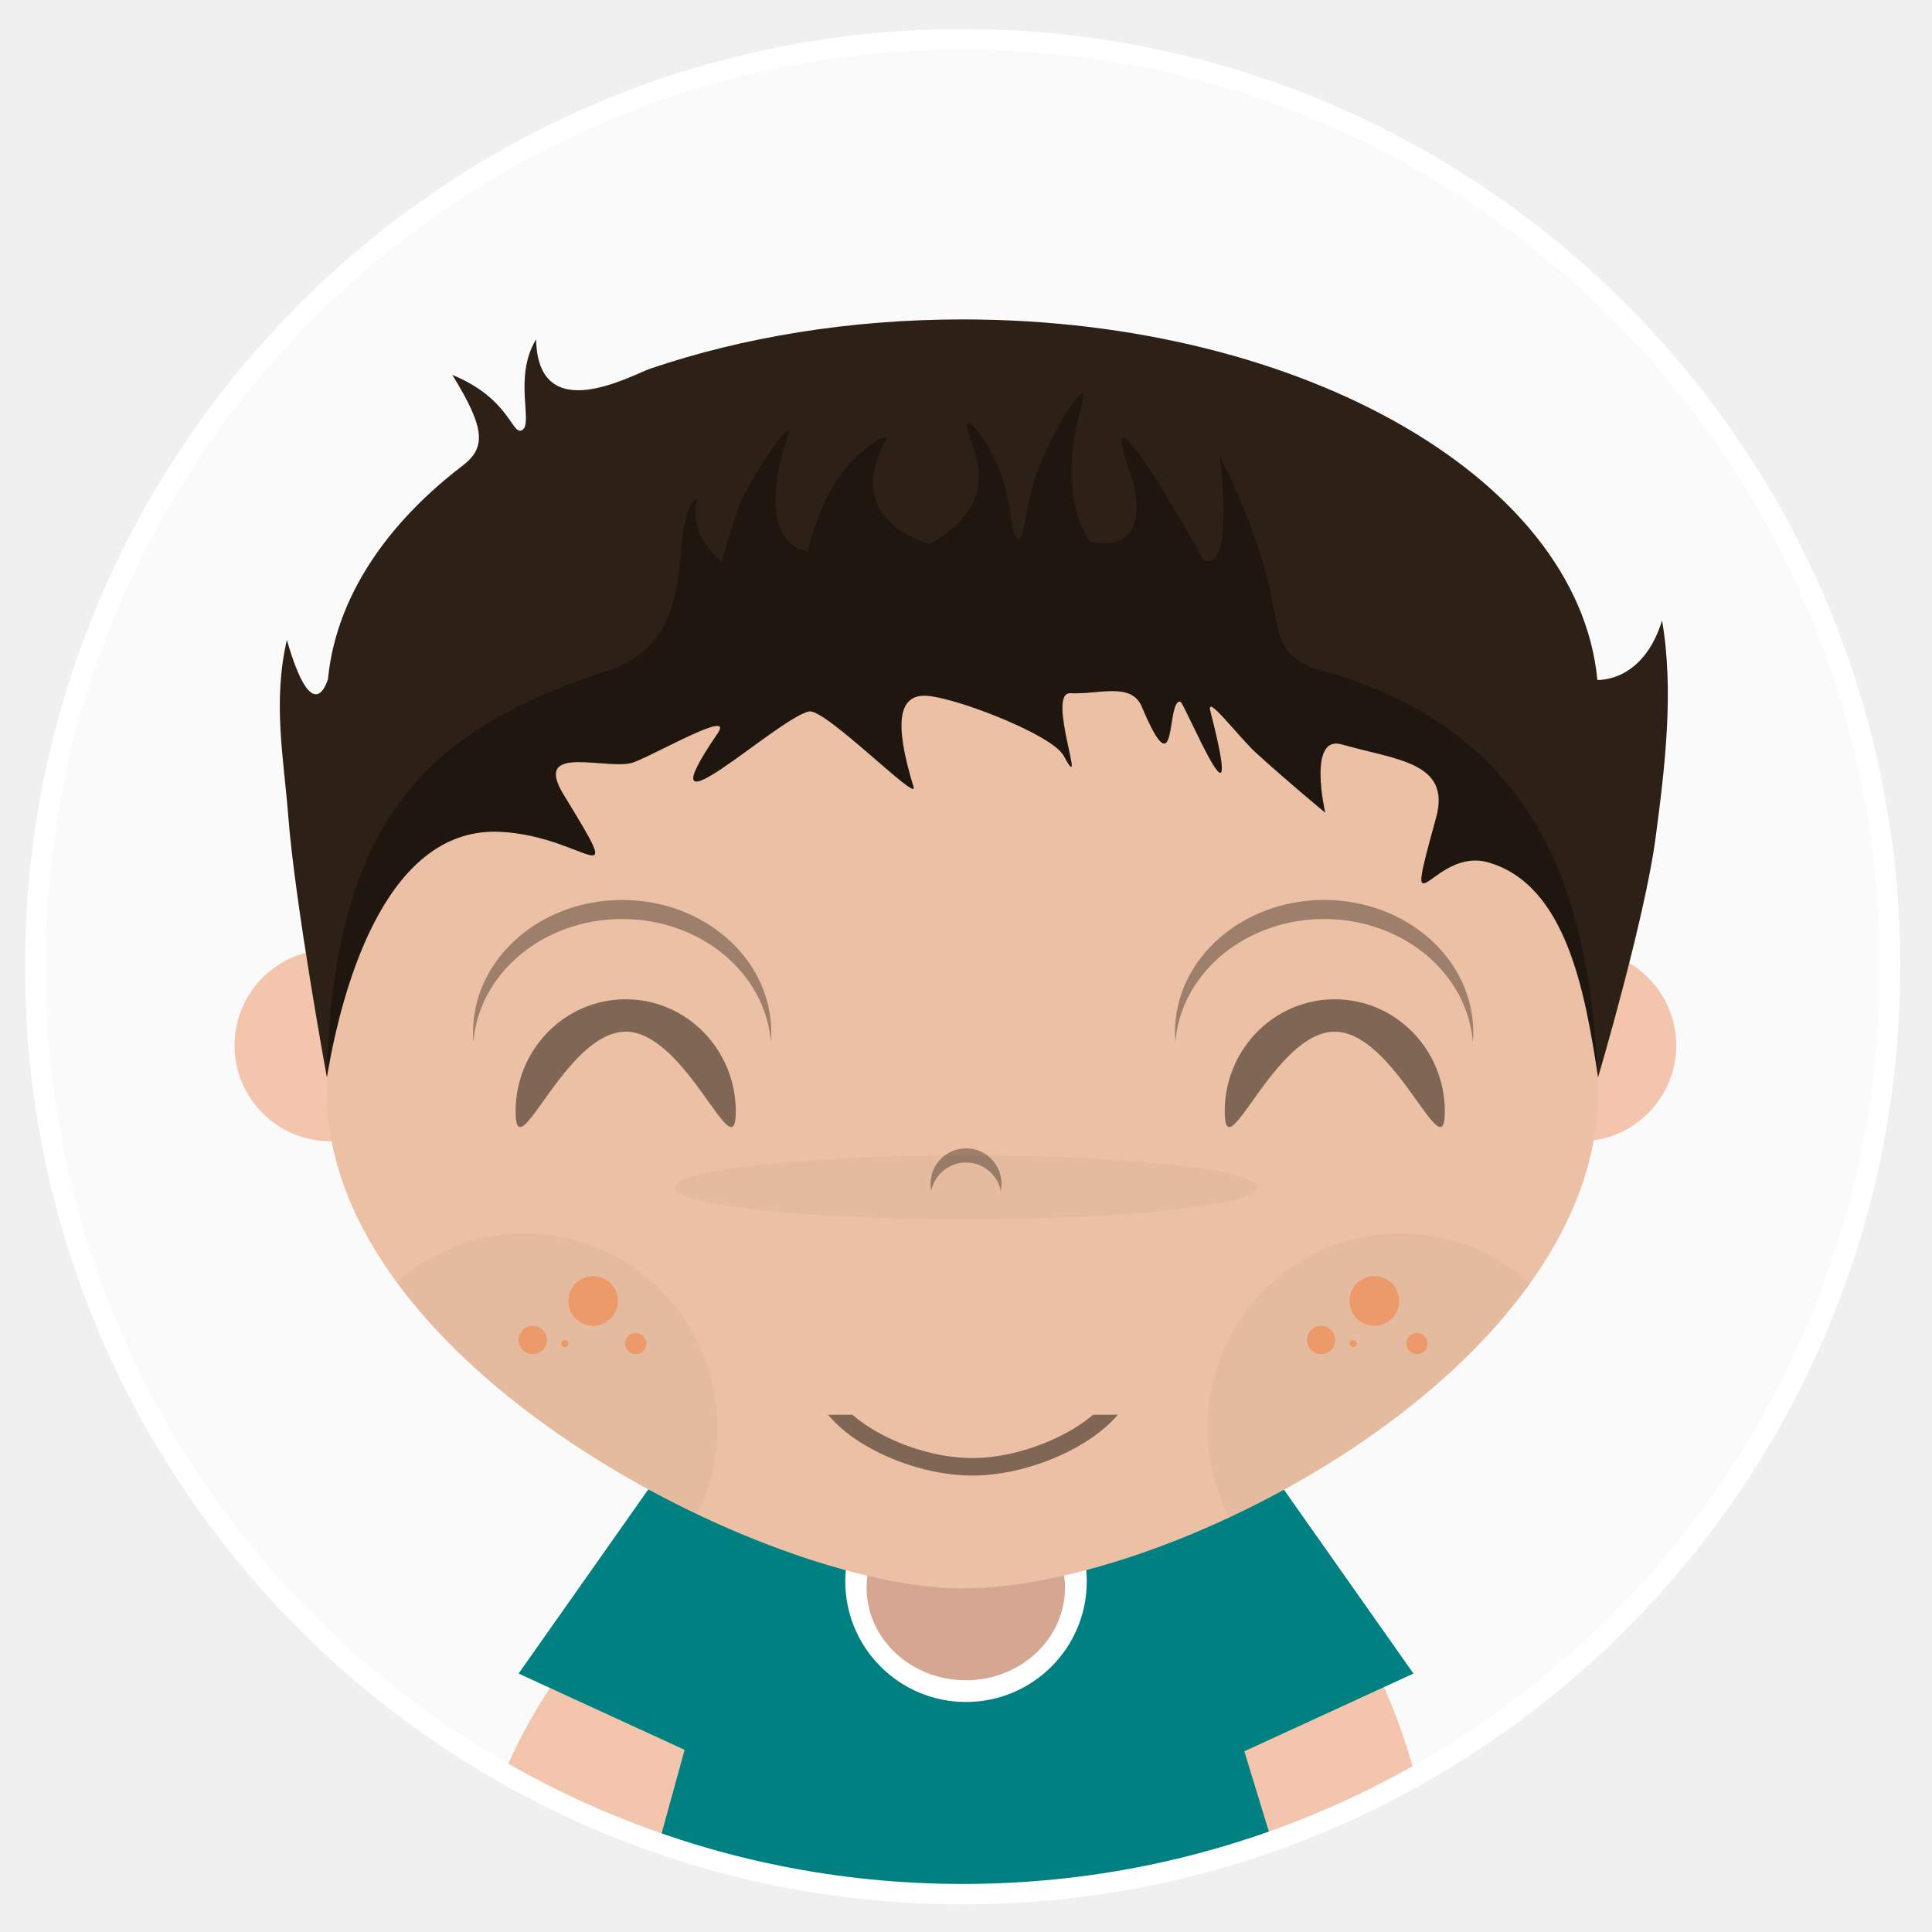
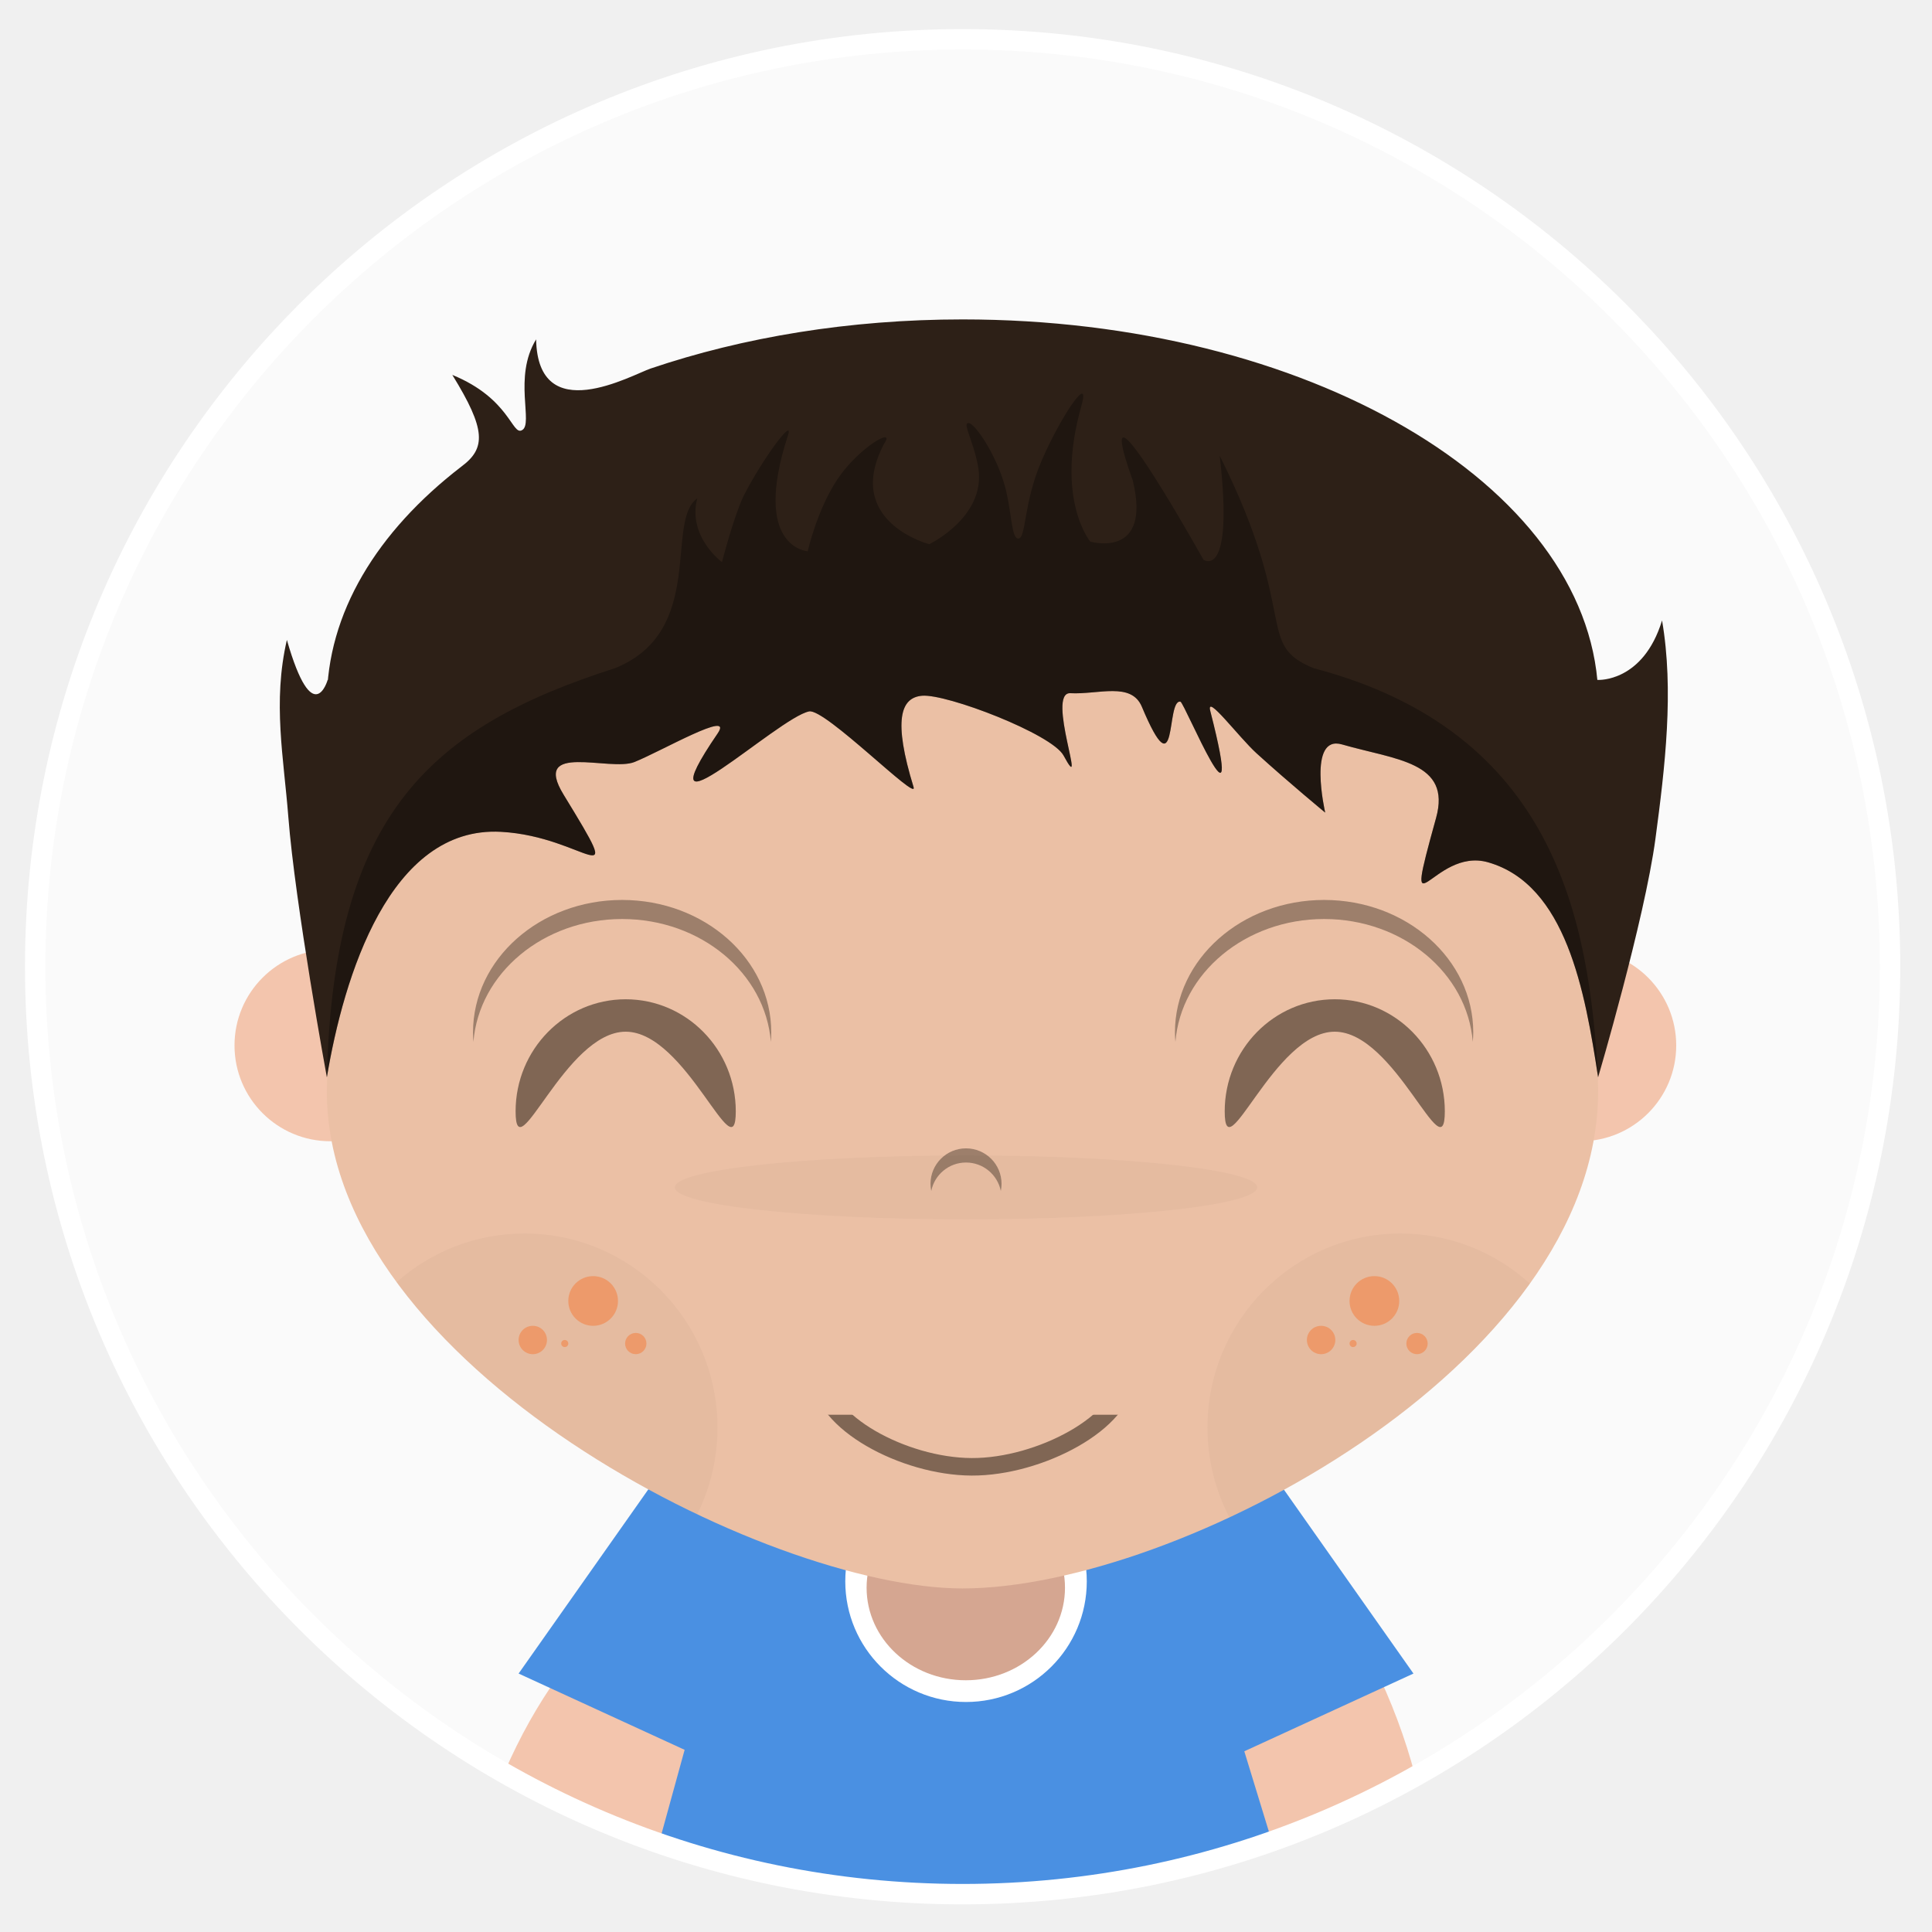
<svg xmlns="http://www.w3.org/2000/svg" version="1.1" x="0px" y="0px" preserveAspectRatio="xMidYMid meet" width="284px" height="284px" viewBox="0 0 284 284" enable-background="new 0 0 284 284" xml:space="preserve" id="svg2">
  <defs id="defs67" />
  <g id="g4526">
    <g id="g4592">
      <g id="g4660" transform="translate(-2,-4)">
        <circle r="136.331" cy="146.106" cx="143.504" id="path4524" style="opacity:1;fill:#fafafa;fill-opacity:1;stroke:none;stroke-opacity:0.863" />
        <g transform="matrix(0.976628,0,0,0.976628,5.220339,7.424762)" id="g4460">
          <circle style="fill:#f3f2f1;stroke:none" id="oval2" cx="141" cy="141" r="0" />
          <g id="group" clip-path="url(#oval)">
            <clipPath id="oval">
              <circle cx="141" cy="141" r="141" id="circle7" />
            </clipPath>
            <g id="page1">
              <g id="layer_1">
                <g id="layer_1_1_">
                  <path style="fill:#f3c5ad;stroke:none" id="bezier2" d="m 106.18,234.3 c 11.06,4.14 13.23,25.63 4.84,48.01 -8.38,22.38 -24.15,37.17 -35.2,33.03 -11.06,-4.14 -13.23,-25.64 -4.84,-48.01 8.38,-22.38 24.15,-37.17 35.2,-33.03 z m 0,0" />
                  <path style="fill:#000000;stroke:none" id="bezier" d="m 85.45,313.56 0,17.1 113.31,0 0,-17.1 -113.31,0 z m 0,0" />
                  <path style="fill:#1a1718;fill-opacity:0.3;stroke:none" id="bezier3" d="m 69.5,287.42 c -1.68,-1.11 -1.74,-5.52 -0.23,-10.18 -0.17,0.38 -0.33,0.77 -0.48,1.17 -1.94,5.08 -2.03,10.18 -0.2,11.39 1.84,1.21 4.88,-1.93 6.82,-7.01 0.15,-0.41 0.29,-0.81 0.42,-1.21 -1.93,4.38 -4.65,6.95 -6.33,5.84 l 0,0 z m 0,0" />
                  <path style="fill:#f3c5ad;stroke:none" id="bezier4" d="m 171.82,222.3 c -11.06,4.14 -13.23,25.63 -4.84,48.01 8.38,22.38 24.15,37.17 35.2,33.03 11.06,-4.14 13.23,-25.64 4.84,-48.01 -8.38,-22.38 -24.15,-37.17 -35.2,-33.03 z m 0,0" />
                  <path style="fill:#1a1718;fill-opacity:0.3;stroke:none" id="bezier5" d="m 195.56,296.25 c -3.27,0 -5.95,-5.02 -6.36,-11.53 -0.04,0.56 -0.06,1.13 -0.06,1.71 0,7.32 2.87,13.25 6.41,13.25 3.54,0 6.42,-5.93 6.42,-13.25 0,-0.58 -0.03,-1.15 -0.07,-1.71 -0.4,6.5 -3.09,11.53 -6.34,11.53 l 0,0 z m 0,0" />
-                   <path id="bezier6" d="m 209.45,248.39 -19.56,-27.77 -15.76,7.24 -1.4,-4.57 -62.91,0 -1.08,3.96 -14.42,-6.63 -19.56,27.77 24.99,11.48 -15.37,55.83 116.63,0 -17.02,-55.61 25.46,-11.7 z m 0,0" style="fill:#008080;fill-opacity:1;stroke:none" />
+                   <path id="bezier6" d="m 209.45,248.39 -19.56,-27.77 -15.76,7.24 -1.4,-4.57 -62.91,0 -1.08,3.96 -14.42,-6.63 -19.56,27.77 24.99,11.48 -15.37,55.83 116.63,0 -17.02,-55.61 25.46,-11.7 z m 0,0" style="fill:#4A90E2;fill-opacity:1;stroke:none" />
                  <path style="fill:#ffffff;stroke:none" id="bezier7" d="m 142.1,252.67 c 10.04,0 18.18,-8.13 18.18,-18.16 0,-10.03 -8.14,-18.16 -18.18,-18.16 -10.03,0 -18.17,8.13 -18.17,18.16 0,10.03 8.14,18.16 18.17,18.16 z m 0,0" />
                  <path style="fill:#d5a691;stroke:none" id="bezier8" d="m 142.07,249.4 c 8.25,0 14.93,-6.24 14.93,-13.93 0,-7.69 -6.68,-13.92 -14.93,-13.92 -8.25,0 -14.93,6.23 -14.93,13.92 0,7.69 6.68,13.93 14.93,13.93 z m 0,0" />
                  <path style="fill:#f3c5ad;stroke:none" id="bezier9" d="m 46.43,168.27 c 7.97,0 14.43,-6.46 14.43,-14.42 0,-7.97 -6.46,-14.43 -14.43,-14.43 -7.97,0 -14.43,6.46 -14.43,14.43 0,7.96 6.46,14.42 14.43,14.42 z m 0,0" />
                  <path style="fill:#f3c5ad;stroke:none" id="bezier10" d="m 234.57,168.27 c 7.97,0 14.43,-6.46 14.43,-14.42 0,-7.97 -6.46,-14.43 -14.43,-14.43 -7.97,0 -14.43,6.46 -14.43,14.43 0,7.96 6.46,14.42 14.43,14.42 z m 0,0" />
                  <path id="bezier11" d="m 141.57,235.58 c 32.269,-0.002 95.67,-33.49 95.67,-74.79 0,-41.3 -42.83,-74.78 -95.67,-74.78 -52.84,0 -95.67,33.48 -95.67,74.78 0,41.3 66.222,74.792 95.67,74.79 z" style="fill:#ebc0a5;fill-opacity:1;stroke:none" />
                  <path style="fill:#0a0a0a;fill-opacity:0.031;stroke:none" d="m 207.5,182.16 c -16.05,0 -29.051,13.081 -29.051,29.221 0,4.875 1.205,9.46 3.305,13.5 17.443,-8.157 34.691,-20.472 45.215,-35.18 -5.152,-4.683 -11.974,-7.541 -19.469,-7.541 z" id="bezier29" />
                  <path style="fill:#0a0a0a;fill-opacity:0.031;stroke:none" d="m 75.641,182.16 c -7.38,0 -14.111,2.769 -19.234,7.324 10.664,14.524 28.014,26.725 45.236,34.922 1.947,-3.922 3.047,-8.343 3.047,-13.025 0,-16.14 -13.009,-29.221 -29.049,-29.221 z" id="bezier28" />
                  <path id="bezier12" d="m 107.449,163.77 c 0,9.33 -7.42,-11.99 -16.57,-11.99 -9.15,0 -16.57,21.32 -16.57,11.99 0,-9.31 7.42,-16.87 16.57,-16.87 9.15,0 16.57,7.56 16.57,16.87 l 0,0 z m 0,0" style="opacity:0.65;fill:#2d2017;fill-opacity:0.863;stroke:none" />
                  <path id="bezier13" d="m 214.171,163.77 c 0,9.33 -7.42,-11.99 -16.57,-11.99 -9.15,0 -16.56,21.32 -16.56,11.99 0,-9.31 7.41,-16.87 16.56,-16.87 9.15,0 16.57,7.56 16.57,16.87 l 0,0 z m 0,0" style="opacity:0.65;fill:#2d2017;fill-opacity:0.863;stroke:none" />
                  <path id="bezier14" d="m 196.001,134.82 c 11.85,0 21.55,8.15 22.38,18.49 0.04,-0.47 0.07,-0.95 0.07,-1.43 0,-11.01 -10.05,-19.93 -22.45,-19.93 -12.39,0 -22.45,8.92 -22.45,19.93 0,0.48 0.03,0.96 0.07,1.43 0.83,-10.33 10.53,-18.49 22.38,-18.49 l 0,0 z m 0,0" style="opacity:0.65;fill:#2d2017;fill-opacity:0.627;stroke:none" />
                  <path id="bezier15" d="m 90.339,134.82 c 11.86,0 21.56,8.15 22.39,18.49 0.03,-0.47 0.06,-0.95 0.06,-1.43 0,-11.01 -10.05,-19.93 -22.45,-19.93 -12.39,0 -22.44,8.92 -22.44,19.93 0,0.48 0.02,0.96 0.06,1.43 0.83,-10.33 10.53,-18.49 22.38,-18.49 l 0,0 z m 0,0" style="opacity:0.65;fill:#2d2017;fill-opacity:0.627;stroke:none" />
                  <path id="bezier16" d="m 46.04,105.24 c -0.09,-1.03 -0.14,-2.07 -0.14,-3.11 0,-13.34 7.55,-25.62 20.21,-35.38 3.764,-2.775 3.764,-5.576 -1.328,-13.829 8.696,3.565 8.976,9.195 10.496,8.315 1.764,-0.929 -1.373,-7.961 2.117,-13.663 C 77.666,60.955 91.77,52.94 94.64,51.96 c 13.88,-4.7 29.89,-7.39 46.95,-7.39 51.86,0 94.07,24.81 95.65,55.77 l -191.2,0 z" style="fill:#2d2017;fill-opacity:1;stroke:none" />
                  <path id="bezier17" d="m 237.24,98.83 -191.22,0 c 0,0 -2.197,7.716 -6.137,-6.017 -2.17,9.349 -0.472,17.761 0.214,26.602 C 41.12,132.596 45.9,158.65 45.9,158.65 c 2.528,-15.135 9.455,-37.864 26.204,-36.954 12.891,0.701 19.186,10.378 9.42,-5.608 -4.877,-7.983 6.969,-3.414 10.668,-4.896 4.034,-1.616 15.058,-8.007 12.529,-4.306 -12.063,17.648 9.091,-2.412 13.771,-3.316 2.415,-0.466 16.446,13.765 15.72,11.401 -3.102,-10.096 -1.969,-13.479 1.276,-13.758 3.693,-0.317 19.538,5.753 21.296,8.997 3.767,6.952 -2.69,-9.577 1.025,-9.379 4.216,0.225 9.169,-1.757 10.764,2.045 5.491,13.086 3.568,-1.203 5.808,-0.768 0.597,0.116 10.032,23.052 4.492,1.412 -0.71,-2.774 4.282,3.924 6.954,6.351 4.931,4.48 10.339,8.931 10.339,8.931 0,0 -2.726,-11.78 2.531,-10.26 8.063,2.331 16.506,2.599 14.158,11.062 -5.259,18.956 -0.539,4.285 7.826,6.68 11.72,3.355 14.59,19.359 16.56,32.366 0,0 6.995,-23.697 8.629,-35.893 1.455,-10.867 2.811,-22.348 0.998,-32.876 C 244.009,99.21 237.24,98.83 237.24,98.83 Z" style="fill:#2d2017;fill-opacity:1;stroke:none" />
                  <path style="fill:#2c2723;stroke:none" id="bezier18" d="m 141.03,317.84 0,13.89 1.07,0 0,-13.89 -1.07,0 z m 0,0" />
                  <path id="bezier19" d="m 142.1,171.47 c 2.59,0 4.75,1.84 5.24,4.28 0.07,-0.35 0.11,-0.7 0.11,-1.07 0,-2.95 -2.39,-5.34 -5.35,-5.34 -2.95,0 -5.34,2.39 -5.34,5.34 0,0.37 0.04,0.72 0.11,1.07 0.49,-2.44 2.65,-4.28 5.23,-4.28 l 0,0 z m 0,0" style="opacity:0.65;fill:#2d2017;fill-opacity:0.627;stroke:none" />
                  <g id="g4731">
                    <path d="m 203.57,196.05 c 2.07,0 3.74,-1.68 3.74,-3.74 0,-2.07 -1.67,-3.74 -3.74,-3.74 -2.07,0 -3.74,1.67 -3.74,3.74 0,2.06 1.67,3.74 3.74,3.74 z m 0,0" id="bezier20" style="fill:#f6742c;fill-opacity:0.455;stroke:none" />
                    <path d="m 209.98,200.32 c 0.89,0 1.61,-0.72 1.61,-1.6 0,-0.89 -0.72,-1.6 -1.61,-1.6 -0.88,0 -1.6,0.71 -1.6,1.6 0,0.88 0.72,1.6 1.6,1.6 z m 0,0" id="bezier21" style="fill:#f6742c;fill-opacity:0.455;stroke:none" />
                    <path d="m 195.55,200.32 c 1.18,0 2.14,-0.96 2.14,-2.14 0,-1.18 -0.96,-2.13 -2.14,-2.13 -1.18,0 -2.14,0.95 -2.14,2.13 0,1.18 0.96,2.14 2.14,2.14 z m 0,0" id="bezier22" style="fill:#f6742c;fill-opacity:0.455;stroke:none" />
                    <path d="m 200.36,199.25 c 0.3,0 0.54,-0.24 0.54,-0.53 0,-0.3 -0.24,-0.54 -0.54,-0.54 -0.29,0 -0.53,0.24 -0.53,0.54 0,0.29 0.24,0.53 0.53,0.53 z m 0,0" id="bezier23" style="fill:#f6742c;fill-opacity:0.455;stroke:none" />
                  </g>
                  <g id="g4737">
                    <path d="m 85.98,196.05 c 2.07,0 3.74,-1.68 3.74,-3.74 0,-2.07 -1.67,-3.74 -3.74,-3.74 -2.06,0 -3.74,1.67 -3.74,3.74 0,2.06 1.68,3.74 3.74,3.74 z m 0,0" id="bezier24" style="fill:#f6742c;fill-opacity:0.455;stroke:none" />
                    <path d="m 92.4,200.32 c 0.88,0 1.6,-0.72 1.6,-1.6 0,-0.89 -0.72,-1.6 -1.6,-1.6 -0.89,0 -1.61,0.71 -1.61,1.6 0,0.88 0.72,1.6 1.61,1.6 z m 0,0" id="bezier25" style="fill:#f6742c;fill-opacity:0.455;stroke:none" />
                    <path d="m 76.9,200.32 c 1.18,0 2.13,-0.96 2.13,-2.14 0,-1.18 -0.95,-2.13 -2.13,-2.13 -1.18,0 -2.14,0.95 -2.14,2.13 0,1.18 0.96,2.14 2.14,2.14 z m 0,0" id="bezier26" style="fill:#f6742c;fill-opacity:0.455;stroke:none" />
                    <path d="m 81.71,199.25 c 0.29,0 0.53,-0.24 0.53,-0.53 0,-0.3 -0.24,-0.54 -0.53,-0.54 -0.3,0 -0.54,0.24 -0.54,0.54 0,0.29 0.24,0.53 0.54,0.53 z m 0,0" id="bezier27" style="fill:#f6742c;fill-opacity:0.455;stroke:none" />
                  </g>
                  <path style="fill:#2c2723;stroke:none" id="bezier30" d="m 74.22,336 c 2.66,0 4.81,-1.67 4.81,-3.74 0,-2.06 -2.15,-3.74 -4.81,-3.74 -2.65,0 -4.81,1.68 -4.81,3.74 0,2.07 2.16,3.74 4.81,3.74 z m 0,0" />
                  <path style="fill:#2c2723;stroke:none" id="bezier31" d="m 81.71,336 c 2.65,0 4.81,-1.67 4.81,-3.74 0,-2.06 -2.16,-3.74 -4.81,-3.74 -2.66,0 -4.81,1.68 -4.81,3.74 0,2.07 2.15,3.74 4.81,3.74 z m 0,0" />
                  <path style="fill:#2c2723;stroke:none" id="bezier32" d="m 89.19,336 c 2.66,0 4.81,-1.67 4.81,-3.74 0,-2.06 -2.15,-3.74 -4.81,-3.74 -2.66,0 -4.81,1.68 -4.81,3.74 0,2.07 2.15,3.74 4.81,3.74 z m 0,0" />
                  <path style="fill:#2c2723;stroke:none" id="bezier33" d="m 97.74,336 c 2.66,0 4.81,-1.67 4.81,-3.74 0,-2.06 -2.15,-3.74 -4.81,-3.74 -2.66,0 -4.81,1.68 -4.81,3.74 0,2.07 2.15,3.74 4.81,3.74 z m 0,0" />
                  <path style="fill:#2c2723;stroke:none" id="bezier34" d="m 105.22,336 c 2.66,0 4.81,-1.67 4.81,-3.74 0,-2.06 -2.15,-3.74 -4.81,-3.74 -2.65,0 -4.81,1.68 -4.81,3.74 0,2.07 2.16,3.74 4.81,3.74 z m 0,0" />
                  <path style="fill:#2c2723;stroke:none" id="bezier35" d="m 112.71,336 c 2.65,0 4.81,-1.67 4.81,-3.74 0,-2.06 -2.16,-3.74 -4.81,-3.74 -2.66,0 -4.81,1.68 -4.81,3.74 0,2.07 2.15,3.74 4.81,3.74 z m 0,0" />
                  <path style="fill:#2c2723;stroke:none" id="bezier36" d="m 121.26,336 c 2.66,0 4.81,-1.67 4.81,-3.74 0,-2.06 -2.15,-3.74 -4.81,-3.74 -2.66,0 -4.81,1.68 -4.81,3.74 0,2.07 2.15,3.74 4.81,3.74 z m 0,0" />
                  <path style="fill:#2c2723;stroke:none" id="bezier37" d="m 128.74,336 c 2.66,0 4.81,-1.67 4.81,-3.74 0,-2.06 -2.15,-3.74 -4.81,-3.74 -2.66,0 -4.81,1.68 -4.81,3.74 0,2.07 2.15,3.74 4.81,3.74 z m 0,0" />
                  <path style="fill:#2c2723;stroke:none" id="bezier38" d="m 136.22,336 c 2.66,0 4.81,-1.67 4.81,-3.74 0,-2.06 -2.15,-3.74 -4.81,-3.74 -2.65,0 -4.81,1.68 -4.81,3.74 0,2.07 2.16,3.74 4.81,3.74 z m 0,0" />
                  <path style="fill:#2c2723;stroke:none" id="bezier39" d="m 146.91,336 c 2.66,0 4.81,-1.67 4.81,-3.74 0,-2.06 -2.15,-3.74 -4.81,-3.74 -2.65,0 -4.81,1.68 -4.81,3.74 0,2.07 2.16,3.74 4.81,3.74 z m 0,0" />
                  <path style="fill:#2c2723;stroke:none" id="bezier40" d="m 154.4,336 c 2.65,0 4.81,-1.67 4.81,-3.74 0,-2.06 -2.16,-3.74 -4.81,-3.74 -2.66,0 -4.81,1.68 -4.81,3.74 0,2.07 2.15,3.74 4.81,3.74 z m 0,0" />
                  <path style="fill:#2c2723;stroke:none" id="bezier41" d="m 161.88,336 c 2.66,0 4.81,-1.67 4.81,-3.74 0,-2.06 -2.15,-3.74 -4.81,-3.74 -2.66,0 -4.81,1.68 -4.81,3.74 0,2.07 2.15,3.74 4.81,3.74 z m 0,0" />
                  <path style="fill:#2c2723;stroke:none" id="bezier42" d="m 170.43,336 c 2.66,0 4.81,-1.67 4.81,-3.74 0,-2.06 -2.15,-3.74 -4.81,-3.74 -2.66,0 -4.81,1.68 -4.81,3.74 0,2.07 2.15,3.74 4.81,3.74 z m 0,0" />
                  <path style="fill:#2c2723;stroke:none" id="bezier43" d="m 177.91,336 c 2.66,0 4.81,-1.67 4.81,-3.74 0,-2.06 -2.15,-3.74 -4.81,-3.74 -2.65,0 -4.81,1.68 -4.81,3.74 0,2.07 2.16,3.74 4.81,3.74 z m 0,0" />
                  <path style="fill:#2c2723;stroke:none" id="bezier44" d="m 185.4,336 c 2.65,0 4.81,-1.67 4.81,-3.74 0,-2.06 -2.16,-3.74 -4.81,-3.74 -2.66,0 -4.81,1.68 -4.81,3.74 0,2.07 2.15,3.74 4.81,3.74 z m 0,0" />
                  <path style="fill:#2c2723;stroke:none" id="bezier45" d="m 193.95,336 c 2.65,0 4.81,-1.67 4.81,-3.74 0,-2.06 -2.16,-3.74 -4.81,-3.74 -2.66,0 -4.81,1.68 -4.81,3.74 0,2.07 2.15,3.74 4.81,3.74 z m 0,0" />
                  <path style="fill:#2c2723;stroke:none" id="bezier46" d="m 201.43,336 c 2.66,0 4.81,-1.67 4.81,-3.74 0,-2.06 -2.15,-3.74 -4.81,-3.74 -2.66,0 -4.81,1.68 -4.81,3.74 0,2.07 2.15,3.74 4.81,3.74 z m 0,0" />
                  <path style="fill:#2c2723;stroke:none" id="bezier47" d="m 208.91,336 c 2.66,0 4.81,-1.67 4.81,-3.74 0,-2.06 -2.15,-3.74 -4.81,-3.74 -2.65,0 -4.81,1.68 -4.81,3.74 0,2.07 2.16,3.74 4.81,3.74 z m 0,0" />
                  <path id="bezier48" d="m 142.1,180.02 c 24.21,0 43.83,-2.15 43.83,-4.81 0,-2.65 -19.62,-4.8 -43.83,-4.8 -24.2,0 -43.82,2.15 -43.82,4.8 0,2.66 19.62,4.81 43.82,4.81 z m 0,0" style="fill:#191919;fill-opacity:0.031;stroke:none" />
                  <path style="fill:#ffffff;stroke:none" id="bezier49" d="m 105.76,317.84 c -20.08,0 -36.35,6.69 -36.35,14.95 l 72.69,0 c 0,-8.26 -16.27,-14.95 -36.34,-14.95 l 0,0 z m 0,0" />
                  <path style="fill:#ffffff;stroke:none" id="bezier50" d="m 178.45,317.84 c -20.07,0 -36.35,6.69 -36.35,14.95 l 72.69,0 c 0,-8.26 -16.27,-14.95 -36.34,-14.95 l 0,0 z m 0,0" />
                  <path style="fill:#f1b89c;stroke:none" id="bezier51" d="m 69.88,268.97 c -2.06,-2.88 -4.89,-4.38 -6.33,-3.35 -1.45,1.03 -0.94,4.2 1.12,7.07 2.06,2.88 4.9,4.38 6.34,3.36 1.44,-1.03 0.93,-4.2 -1.13,-7.08 z m 0,0" />
                  <path style="fill:#000000;fill-opacity:0.31;stroke:none" d="m 194.436,97.072 c -8.945,-3.656 -1.982,-7.652 -14.15,-31.988 2.184,18.913 -2.443,15.661 -2.443,15.661 0,0 -3.01,-5.391 -6.052,-10.338 -4.333,-7.046 -8.73,-13.192 -4.584,-1.575 2.879,11.887 -6.397,9.184 -6.397,9.184 0,0 -5.34,-6.318 -1.356,-20.375 1.504,-5.268 -3.065,1.469 -5.963,8.174 -2.775,6.421 -2.314,11.719 -3.516,11.739 -0.997,0.016 -0.978,-3.445 -1.811,-7.077 -1.291,-5.624 -5.565,-11.636 -5.974,-10.062 -0.147,0.566 1.377,3.715 1.791,6.691 1.009,7.253 -7.407,11.298 -7.407,11.298 0,0 -13.001,-3.367 -6.807,-15.104 1.876,-2.731 -3.833,0.569 -6.994,5.298 -3.111,4.654 -4.494,10.87 -4.494,10.87 0,0 -8.502,-0.487 -2.978,-17.444 0.965,-2.963 -3.976,3.775 -6.686,9.143 -1.491,3.126 -3.244,9.935 -3.244,9.935 0,0 -5.215,-3.822 -3.724,-9.591 -4.901,3.485 1.389,19.955 -12.334,25.537 C 61.612,105.918 46.871,118.947 45.9,158.65 c 2.528,-15.135 9.455,-37.864 26.204,-36.954 12.891,0.701 19.186,10.378 9.42,-5.608 -4.877,-7.983 6.969,-3.414 10.668,-4.896 4.034,-1.616 15.058,-8.007 12.529,-4.306 -12.063,17.648 9.091,-2.412 13.771,-3.316 2.415,-0.466 16.446,13.765 15.72,11.401 -3.102,-10.096 -1.969,-13.479 1.276,-13.758 3.693,-0.317 19.538,5.753 21.296,8.997 3.767,6.952 -2.69,-9.577 1.025,-9.379 4.216,0.225 9.169,-1.757 10.764,2.045 5.491,13.086 3.568,-1.203 5.808,-0.768 0.597,0.116 10.032,23.052 4.492,1.412 -0.71,-2.774 4.282,3.924 6.954,6.351 4.931,4.48 10.339,8.931 10.339,8.931 0,0 -2.726,-11.78 2.531,-10.26 8.063,2.331 16.506,2.599 14.158,11.062 -5.259,18.956 -0.539,4.285 7.826,6.68 11.72,3.355 14.59,19.359 16.56,32.366 -1.343,-23.484 -6.313,-51.988 -42.804,-61.578 z" id="path4248" />
                </g>
                <g id="g4727">
                  <path style="opacity:0.65;fill:none;stroke:#2d2017;stroke-width:2.637;stroke-miterlimit:4;stroke-opacity:0.863" d="m 166.048,203.633 c 0,6.835 -12.844,13.69 -23.108,13.639 -10.264,-0.051 -22.648,-6.814 -22.648,-13.639 0,-6.886 10.228,-12.447 22.878,-12.447 12.651,0 22.878,5.561 22.878,12.447 z" stroke-miterlimit="4" id="bezier52" />
                  <path style="fill:#ebc0a5;fill-opacity:1;stroke:none" d="m 110.03,188.158 0,21.278 65.21,0 0,-21.278 -65.21,0 z m 0,0" id="bezier53" />
                </g>
              </g>
            </g>
            <g id="g4226" transform="matrix(-1,0,0,1,158.4576,0)" />
          </g>
        </g>
        <circle style="opacity:1;fill:none;fill-opacity:1;stroke:#ffffff;stroke-width:3;stroke-linecap:square;stroke-linejoin:round;stroke-miterlimit:4;stroke-dasharray:none;stroke-opacity:1" id="circle4658" cx="143.504" cy="146.106" r="136.331" />
      </g>
    </g>
  </g>
</svg>
